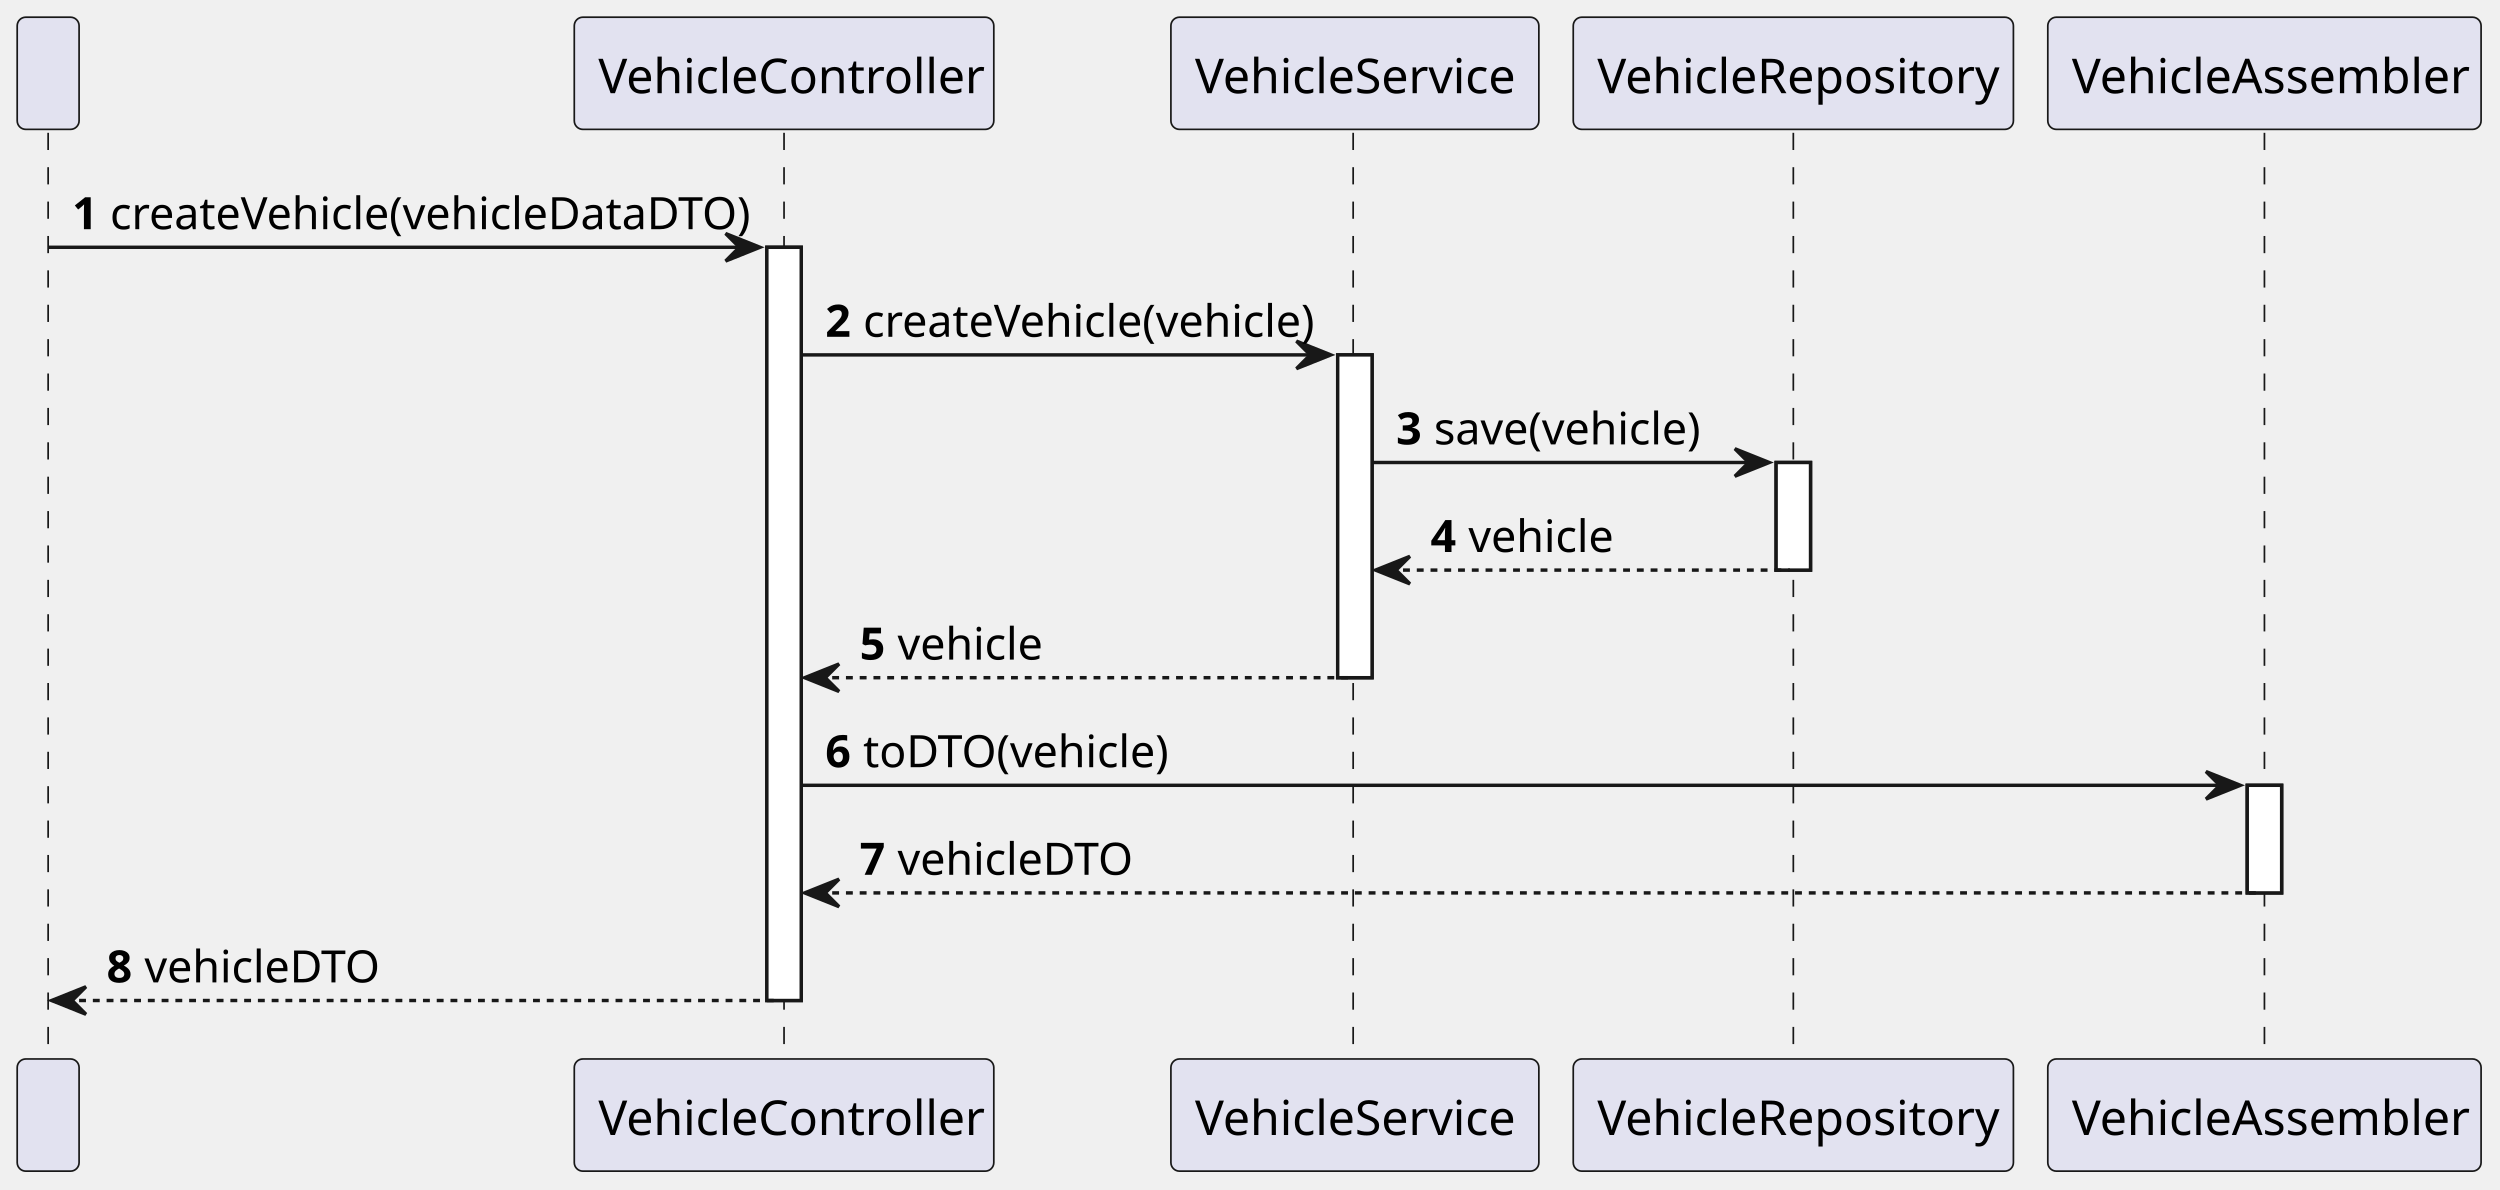
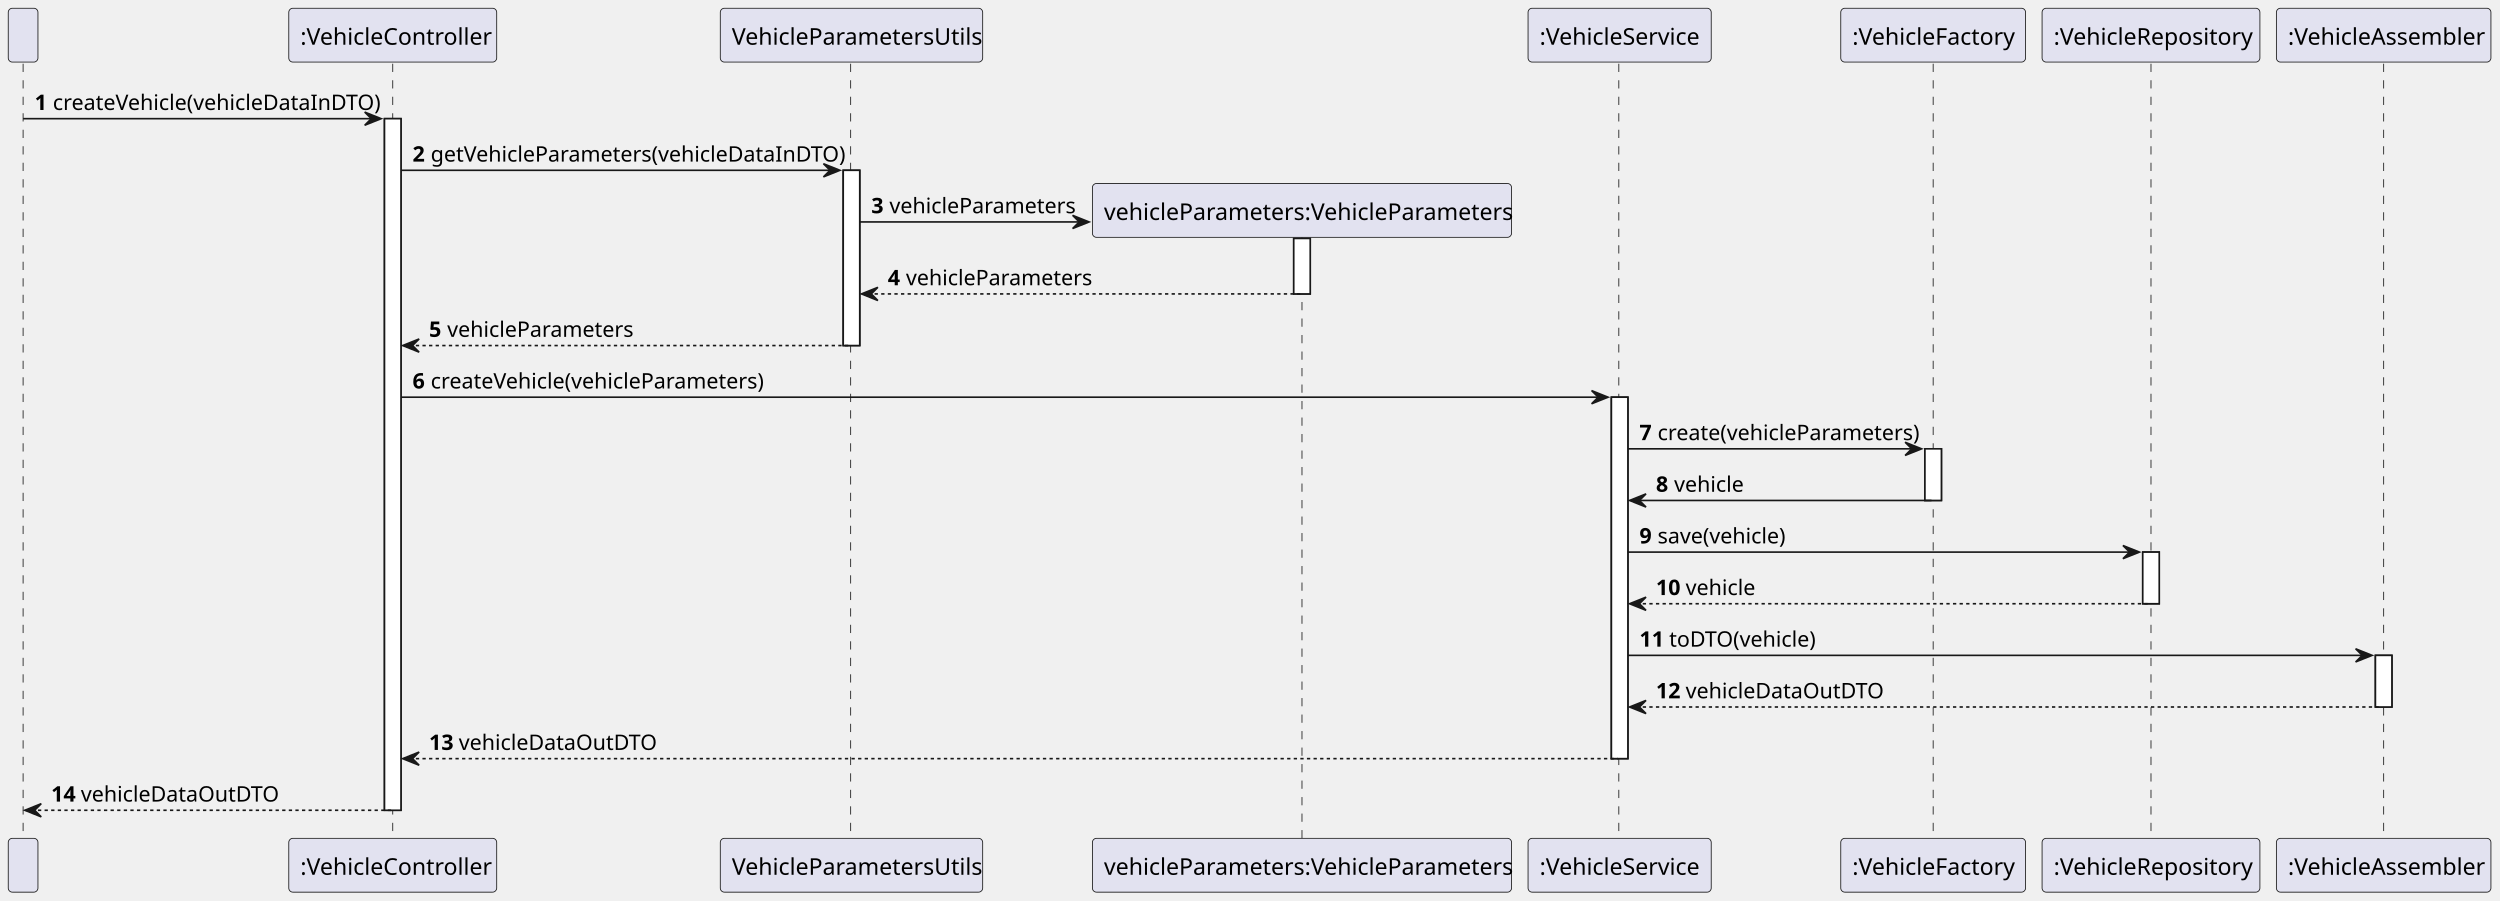
- <svg xmlns="http://www.w3.org/2000/svg" contentStyleType="text/css" height="346px" preserveAspectRatio="none" style="width:727px;height:346px;background:#FFFFFF;" version="1.1" viewBox="0 0 727 346" width="727px" zoomAndPan="magnify">
+ <svg xmlns="http://www.w3.org/2000/svg" contentStyleType="text/css" height="546px" preserveAspectRatio="none" style="width:1515px;height:546px;background:#FFFFFF;" version="1.1" viewBox="0 0 1515 546" width="1515px" zoomAndPan="magnify">
  <defs />
  <g>
-     <rect fill="#FFFFFF" height="219.037" style="stroke:#181818;stroke-width:1.0;" width="10" x="223" y="71.912" />
-     <rect fill="#FFFFFF" height="93.873" style="stroke:#181818;stroke-width:1.0;" width="10" x="389" y="103.203" />
-     <rect fill="#FFFFFF" height="31.291" style="stroke:#181818;stroke-width:1.0;" width="10" x="516.5" y="134.494" />
-     <rect fill="#FFFFFF" height="31.291" style="stroke:#181818;stroke-width:1.0;" width="10" x="653.5" y="228.367" />
-     <line style="stroke:#181818;stroke-width:0.5;stroke-dasharray:5.0,5.0;" x1="14" x2="14" y1="38.621" y2="308.949" />
-     <line style="stroke:#181818;stroke-width:0.5;stroke-dasharray:5.0,5.0;" x1="228" x2="228" y1="38.621" y2="308.949" />
-     <line style="stroke:#181818;stroke-width:0.5;stroke-dasharray:5.0,5.0;" x1="393.5" x2="393.5" y1="38.621" y2="308.949" />
-     <line style="stroke:#181818;stroke-width:0.5;stroke-dasharray:5.0,5.0;" x1="521.5" x2="521.5" y1="38.621" y2="308.949" />
-     <line style="stroke:#181818;stroke-width:0.5;stroke-dasharray:5.0,5.0;" x1="658.5" x2="658.5" y1="38.621" y2="308.949" />
+     <rect fill="#FFFFFF" height="419.113" style="stroke:#181818;stroke-width:1.0;" width="10" x="233" y="71.912" />
+     <rect fill="#FFFFFF" height="106.203" style="stroke:#181818;stroke-width:1.0;" width="10" x="511" y="103.203" />
+     <rect fill="#FFFFFF" height="33.621" style="stroke:#181818;stroke-width:1.0;" width="10" x="784" y="144.494" />
+     <rect fill="#FFFFFF" height="219.037" style="stroke:#181818;stroke-width:1.0;" width="10" x="976.5" y="240.697" />
+     <rect fill="#FFFFFF" height="31.291" style="stroke:#181818;stroke-width:1.0;" width="10" x="1166.5" y="271.988" />
+     <rect fill="#FFFFFF" height="31.291" style="stroke:#181818;stroke-width:1.0;" width="10" x="1298.5" y="334.57" />
+     <rect fill="#FFFFFF" height="31.291" style="stroke:#181818;stroke-width:1.0;" width="10" x="1439.5" y="397.152" />
+     <line style="stroke:#181818;stroke-width:0.5;stroke-dasharray:5.0,5.0;" x1="14" x2="14" y1="38.621" y2="509.025" />
+     <line style="stroke:#181818;stroke-width:0.5;stroke-dasharray:5.0,5.0;" x1="238" x2="238" y1="38.621" y2="509.025" />
+     <line style="stroke:#181818;stroke-width:0.5;stroke-dasharray:5.0,5.0;" x1="515.5" x2="515.5" y1="38.621" y2="509.025" />
+     <line style="stroke:#181818;stroke-width:0.5;stroke-dasharray:5.0,5.0;" x1="789" x2="789" y1="143.014" y2="509.025" />
+     <line style="stroke:#181818;stroke-width:0.5;stroke-dasharray:5.0,5.0;" x1="981" x2="981" y1="38.621" y2="509.025" />
+     <line style="stroke:#181818;stroke-width:0.5;stroke-dasharray:5.0,5.0;" x1="1171.5" x2="1171.5" y1="38.621" y2="509.025" />
+     <line style="stroke:#181818;stroke-width:0.5;stroke-dasharray:5.0,5.0;" x1="1303.5" x2="1303.5" y1="38.621" y2="509.025" />
+     <line style="stroke:#181818;stroke-width:0.5;stroke-dasharray:5.0,5.0;" x1="1444.5" x2="1444.5" y1="38.621" y2="509.025" />
    <rect fill="#E2E2F0" height="32.621" rx="2.5" ry="2.5" style="stroke:#181818;stroke-width:0.5;" width="18" x="5" y="5" />
    <text fill="#000000" font-family="sans-serif" font-size="14" lengthAdjust="spacing" textLength="4" x="12" y="27.107"> </text>
-     <rect fill="#E2E2F0" height="32.621" rx="2.5" ry="2.5" style="stroke:#181818;stroke-width:0.5;" width="18" x="5" y="307.949" />
-     <text fill="#000000" font-family="sans-serif" font-size="14" lengthAdjust="spacing" textLength="4" x="12" y="330.057"> </text>
-     <rect fill="#E2E2F0" height="32.621" rx="2.5" ry="2.5" style="stroke:#181818;stroke-width:0.5;" width="122" x="167" y="5" />
-     <text fill="#000000" font-family="sans-serif" font-size="14" lengthAdjust="spacing" textLength="108" x="174" y="27.107">VehicleController</text>
-     <rect fill="#E2E2F0" height="32.621" rx="2.5" ry="2.5" style="stroke:#181818;stroke-width:0.5;" width="122" x="167" y="307.949" />
-     <text fill="#000000" font-family="sans-serif" font-size="14" lengthAdjust="spacing" textLength="108" x="174" y="330.057">VehicleController</text>
-     <rect fill="#E2E2F0" height="32.621" rx="2.5" ry="2.5" style="stroke:#181818;stroke-width:0.5;" width="107" x="340.5" y="5" />
-     <text fill="#000000" font-family="sans-serif" font-size="14" lengthAdjust="spacing" textLength="93" x="347.5" y="27.107">VehicleService</text>
-     <rect fill="#E2E2F0" height="32.621" rx="2.5" ry="2.5" style="stroke:#181818;stroke-width:0.5;" width="107" x="340.5" y="307.949" />
-     <text fill="#000000" font-family="sans-serif" font-size="14" lengthAdjust="spacing" textLength="93" x="347.5" y="330.057">VehicleService</text>
-     <rect fill="#E2E2F0" height="32.621" rx="2.5" ry="2.5" style="stroke:#181818;stroke-width:0.5;" width="128" x="457.5" y="5" />
-     <text fill="#000000" font-family="sans-serif" font-size="14" lengthAdjust="spacing" textLength="114" x="464.5" y="27.107">VehicleRepository</text>
-     <rect fill="#E2E2F0" height="32.621" rx="2.5" ry="2.5" style="stroke:#181818;stroke-width:0.5;" width="128" x="457.5" y="307.949" />
-     <text fill="#000000" font-family="sans-serif" font-size="14" lengthAdjust="spacing" textLength="114" x="464.5" y="330.057">VehicleRepository</text>
-     <rect fill="#E2E2F0" height="32.621" rx="2.5" ry="2.5" style="stroke:#181818;stroke-width:0.5;" width="126" x="595.5" y="5" />
-     <text fill="#000000" font-family="sans-serif" font-size="14" lengthAdjust="spacing" textLength="112" x="602.5" y="27.107">VehicleAssembler</text>
-     <rect fill="#E2E2F0" height="32.621" rx="2.5" ry="2.5" style="stroke:#181818;stroke-width:0.5;" width="126" x="595.5" y="307.949" />
-     <text fill="#000000" font-family="sans-serif" font-size="14" lengthAdjust="spacing" textLength="112" x="602.5" y="330.057">VehicleAssembler</text>
-     <rect fill="#FFFFFF" height="219.037" style="stroke:#181818;stroke-width:1.0;" width="10" x="223" y="71.912" />
-     <rect fill="#FFFFFF" height="93.873" style="stroke:#181818;stroke-width:1.0;" width="10" x="389" y="103.203" />
-     <rect fill="#FFFFFF" height="31.291" style="stroke:#181818;stroke-width:1.0;" width="10" x="516.5" y="134.494" />
-     <rect fill="#FFFFFF" height="31.291" style="stroke:#181818;stroke-width:1.0;" width="10" x="653.5" y="228.367" />
-     <polygon fill="#181818" points="211,67.912,221,71.912,211,75.912,215,71.912" style="stroke:#181818;stroke-width:1.0;" />
-     <line style="stroke:#181818;stroke-width:1.0;" x1="14" x2="217" y1="71.912" y2="71.912" />
+     <rect fill="#E2E2F0" height="32.621" rx="2.5" ry="2.5" style="stroke:#181818;stroke-width:0.5;" width="18" x="5" y="508.025" />
+     <text fill="#000000" font-family="sans-serif" font-size="14" lengthAdjust="spacing" textLength="4" x="12" y="530.133"> </text>
+     <rect fill="#E2E2F0" height="32.621" rx="2.5" ry="2.5" style="stroke:#181818;stroke-width:0.5;" width="126" x="175" y="5" />
+     <text fill="#000000" font-family="sans-serif" font-size="14" lengthAdjust="spacing" textLength="112" x="182" y="27.107">:VehicleController</text>
+     <rect fill="#E2E2F0" height="32.621" rx="2.5" ry="2.5" style="stroke:#181818;stroke-width:0.5;" width="126" x="175" y="508.025" />
+     <text fill="#000000" font-family="sans-serif" font-size="14" lengthAdjust="spacing" textLength="112" x="182" y="530.133">:VehicleController</text>
+     <rect fill="#E2E2F0" height="32.621" rx="2.5" ry="2.5" style="stroke:#181818;stroke-width:0.5;" width="159" x="436.5" y="5" />
+     <text fill="#000000" font-family="sans-serif" font-size="14" lengthAdjust="spacing" textLength="145" x="443.5" y="27.107">VehicleParametersUtils</text>
+     <rect fill="#E2E2F0" height="32.621" rx="2.5" ry="2.5" style="stroke:#181818;stroke-width:0.5;" width="159" x="436.5" y="508.025" />
+     <text fill="#000000" font-family="sans-serif" font-size="14" lengthAdjust="spacing" textLength="145" x="443.5" y="530.133">VehicleParametersUtils</text>
+     <rect fill="#E2E2F0" height="32.621" rx="2.5" ry="2.5" style="stroke:#181818;stroke-width:0.5;" width="254" x="662" y="508.025" />
+     <text fill="#000000" font-family="sans-serif" font-size="14" lengthAdjust="spacing" textLength="240" x="669" y="530.133">vehicleParameters:VehicleParameters</text>
+     <rect fill="#E2E2F0" height="32.621" rx="2.5" ry="2.5" style="stroke:#181818;stroke-width:0.5;" width="111" x="926" y="5" />
+     <text fill="#000000" font-family="sans-serif" font-size="14" lengthAdjust="spacing" textLength="97" x="933" y="27.107">:VehicleService</text>
+     <rect fill="#E2E2F0" height="32.621" rx="2.5" ry="2.5" style="stroke:#181818;stroke-width:0.5;" width="111" x="926" y="508.025" />
+     <text fill="#000000" font-family="sans-serif" font-size="14" lengthAdjust="spacing" textLength="97" x="933" y="530.133">:VehicleService</text>
+     <rect fill="#E2E2F0" height="32.621" rx="2.5" ry="2.5" style="stroke:#181818;stroke-width:0.5;" width="112" x="1115.5" y="5" />
+     <text fill="#000000" font-family="sans-serif" font-size="14" lengthAdjust="spacing" textLength="98" x="1122.5" y="27.107">:VehicleFactory</text>
+     <rect fill="#E2E2F0" height="32.621" rx="2.5" ry="2.5" style="stroke:#181818;stroke-width:0.5;" width="112" x="1115.5" y="508.025" />
+     <text fill="#000000" font-family="sans-serif" font-size="14" lengthAdjust="spacing" textLength="98" x="1122.5" y="530.133">:VehicleFactory</text>
+     <rect fill="#E2E2F0" height="32.621" rx="2.5" ry="2.5" style="stroke:#181818;stroke-width:0.5;" width="132" x="1237.5" y="5" />
+     <text fill="#000000" font-family="sans-serif" font-size="14" lengthAdjust="spacing" textLength="118" x="1244.5" y="27.107">:VehicleRepository</text>
+     <rect fill="#E2E2F0" height="32.621" rx="2.5" ry="2.5" style="stroke:#181818;stroke-width:0.5;" width="132" x="1237.5" y="508.025" />
+     <text fill="#000000" font-family="sans-serif" font-size="14" lengthAdjust="spacing" textLength="118" x="1244.5" y="530.133">:VehicleRepository</text>
+     <rect fill="#E2E2F0" height="32.621" rx="2.5" ry="2.5" style="stroke:#181818;stroke-width:0.5;" width="130" x="1379.5" y="5" />
+     <text fill="#000000" font-family="sans-serif" font-size="14" lengthAdjust="spacing" textLength="116" x="1386.5" y="27.107">:VehicleAssembler</text>
+     <rect fill="#E2E2F0" height="32.621" rx="2.5" ry="2.5" style="stroke:#181818;stroke-width:0.5;" width="130" x="1379.5" y="508.025" />
+     <text fill="#000000" font-family="sans-serif" font-size="14" lengthAdjust="spacing" textLength="116" x="1386.5" y="530.133">:VehicleAssembler</text>
+     <rect fill="#FFFFFF" height="419.113" style="stroke:#181818;stroke-width:1.0;" width="10" x="233" y="71.912" />
+     <rect fill="#FFFFFF" height="106.203" style="stroke:#181818;stroke-width:1.0;" width="10" x="511" y="103.203" />
+     <rect fill="#FFFFFF" height="33.621" style="stroke:#181818;stroke-width:1.0;" width="10" x="784" y="144.494" />
+     <rect fill="#FFFFFF" height="219.037" style="stroke:#181818;stroke-width:1.0;" width="10" x="976.5" y="240.697" />
+     <rect fill="#FFFFFF" height="31.291" style="stroke:#181818;stroke-width:1.0;" width="10" x="1166.5" y="271.988" />
+     <rect fill="#FFFFFF" height="31.291" style="stroke:#181818;stroke-width:1.0;" width="10" x="1298.5" y="334.57" />
+     <rect fill="#FFFFFF" height="31.291" style="stroke:#181818;stroke-width:1.0;" width="10" x="1439.5" y="397.152" />
+     <polygon fill="#181818" points="221,67.912,231,71.912,221,75.912,225,71.912" style="stroke:#181818;stroke-width:1.0;" />
+     <line style="stroke:#181818;stroke-width:1.0;" x1="14" x2="227" y1="71.912" y2="71.912" />
    <text fill="#000000" font-family="sans-serif" font-size="13" font-weight="bold" lengthAdjust="spacing" textLength="7" x="21" y="66.649">1</text>
-     <text fill="#000000" font-family="sans-serif" font-size="13" lengthAdjust="spacing" textLength="179" x="32" y="66.649">createVehicle(vehicleDataDTO)</text>
-     <polygon fill="#181818" points="377,99.203,387,103.203,377,107.203,381,103.203" style="stroke:#181818;stroke-width:1.0;" />
-     <line style="stroke:#181818;stroke-width:1.0;" x1="233" x2="383" y1="103.203" y2="103.203" />
-     <text fill="#000000" font-family="sans-serif" font-size="13" font-weight="bold" lengthAdjust="spacing" textLength="7" x="240" y="97.94">2</text>
-     <text fill="#000000" font-family="sans-serif" font-size="13" lengthAdjust="spacing" textLength="126" x="251" y="97.94">createVehicle(vehicle)</text>
-     <polygon fill="#181818" points="504.5,130.494,514.5,134.494,504.5,138.494,508.5,134.494" style="stroke:#181818;stroke-width:1.0;" />
-     <line style="stroke:#181818;stroke-width:1.0;" x1="399" x2="510.5" y1="134.494" y2="134.494" />
-     <text fill="#000000" font-family="sans-serif" font-size="13" font-weight="bold" lengthAdjust="spacing" textLength="7" x="406" y="129.231">3</text>
-     <text fill="#000000" font-family="sans-serif" font-size="13" lengthAdjust="spacing" textLength="73" x="417" y="129.231">save(vehicle)</text>
-     <polygon fill="#181818" points="410,161.785,400,165.785,410,169.785,406,165.785" style="stroke:#181818;stroke-width:1.0;" />
-     <line style="stroke:#181818;stroke-width:1.0;stroke-dasharray:2.0,2.0;" x1="404" x2="520.5" y1="165.785" y2="165.785" />
-     <text fill="#000000" font-family="sans-serif" font-size="13" font-weight="bold" lengthAdjust="spacing" textLength="7" x="416" y="160.523">4</text>
-     <text fill="#000000" font-family="sans-serif" font-size="13" lengthAdjust="spacing" textLength="39" x="427" y="160.523">vehicle</text>
-     <polygon fill="#181818" points="244,193.076,234,197.076,244,201.076,240,197.076" style="stroke:#181818;stroke-width:1.0;" />
-     <line style="stroke:#181818;stroke-width:1.0;stroke-dasharray:2.0,2.0;" x1="238" x2="393" y1="197.076" y2="197.076" />
-     <text fill="#000000" font-family="sans-serif" font-size="13" font-weight="bold" lengthAdjust="spacing" textLength="7" x="250" y="191.814">5</text>
-     <text fill="#000000" font-family="sans-serif" font-size="13" lengthAdjust="spacing" textLength="39" x="261" y="191.814">vehicle</text>
-     <polygon fill="#181818" points="641.5,224.367,651.5,228.367,641.5,232.367,645.5,228.367" style="stroke:#181818;stroke-width:1.0;" />
-     <line style="stroke:#181818;stroke-width:1.0;" x1="233" x2="647.5" y1="228.367" y2="228.367" />
-     <text fill="#000000" font-family="sans-serif" font-size="13" font-weight="bold" lengthAdjust="spacing" textLength="7" x="240" y="223.105">6</text>
-     <text fill="#000000" font-family="sans-serif" font-size="13" lengthAdjust="spacing" textLength="84" x="251" y="223.105">toDTO(vehicle)</text>
-     <polygon fill="#181818" points="244,255.658,234,259.658,244,263.658,240,259.658" style="stroke:#181818;stroke-width:1.0;" />
-     <line style="stroke:#181818;stroke-width:1.0;stroke-dasharray:2.0,2.0;" x1="238" x2="657.5" y1="259.658" y2="259.658" />
-     <text fill="#000000" font-family="sans-serif" font-size="13" font-weight="bold" lengthAdjust="spacing" textLength="7" x="250" y="254.395">7</text>
-     <text fill="#000000" font-family="sans-serif" font-size="13" lengthAdjust="spacing" textLength="65" x="261" y="254.395">vehicleDTO</text>
-     <polygon fill="#181818" points="25,286.949,15,290.949,25,294.949,21,290.949" style="stroke:#181818;stroke-width:1.0;" />
-     <line style="stroke:#181818;stroke-width:1.0;stroke-dasharray:2.0,2.0;" x1="19" x2="227" y1="290.949" y2="290.949" />
-     <text fill="#000000" font-family="sans-serif" font-size="13" font-weight="bold" lengthAdjust="spacing" textLength="7" x="31" y="285.687">8</text>
-     <text fill="#000000" font-family="sans-serif" font-size="13" lengthAdjust="spacing" textLength="65" x="42" y="285.687">vehicleDTO</text>
+     <text fill="#000000" font-family="sans-serif" font-size="13" lengthAdjust="spacing" textLength="189" x="32" y="66.649">createVehicle(vehicleDataInDTO)</text>
+     <polygon fill="#181818" points="499,99.203,509,103.203,499,107.203,503,103.203" style="stroke:#181818;stroke-width:1.0;" />
+     <line style="stroke:#181818;stroke-width:1.0;" x1="243" x2="505" y1="103.203" y2="103.203" />
+     <text fill="#000000" font-family="sans-serif" font-size="13" font-weight="bold" lengthAdjust="spacing" textLength="7" x="250" y="97.94">2</text>
+     <text fill="#000000" font-family="sans-serif" font-size="13" lengthAdjust="spacing" textLength="238" x="261" y="97.94">getVehicleParameters(vehicleDataInDTO)</text>
+     <polygon fill="#181818" points="650,130.494,660,134.494,650,138.494,654,134.494" style="stroke:#181818;stroke-width:1.0;" />
+     <line style="stroke:#181818;stroke-width:1.0;" x1="521" x2="656" y1="134.494" y2="134.494" />
+     <text fill="#000000" font-family="sans-serif" font-size="13" font-weight="bold" lengthAdjust="spacing" textLength="7" x="528" y="129.231">3</text>
+     <text fill="#000000" font-family="sans-serif" font-size="13" lengthAdjust="spacing" textLength="106" x="539" y="129.231">vehicleParameters</text>
+     <rect fill="#E2E2F0" height="32.621" rx="2.5" ry="2.5" style="stroke:#181818;stroke-width:0.5;" width="254" x="662" y="111.203" />
+     <text fill="#000000" font-family="sans-serif" font-size="14" lengthAdjust="spacing" textLength="240" x="669" y="133.31">vehicleParameters:VehicleParameters</text>
+     <polygon fill="#181818" points="532,174.115,522,178.115,532,182.115,528,178.115" style="stroke:#181818;stroke-width:1.0;" />
+     <line style="stroke:#181818;stroke-width:1.0;stroke-dasharray:2.0,2.0;" x1="526" x2="788" y1="178.115" y2="178.115" />
+     <text fill="#000000" font-family="sans-serif" font-size="13" font-weight="bold" lengthAdjust="spacing" textLength="7" x="538" y="172.852">4</text>
+     <text fill="#000000" font-family="sans-serif" font-size="13" lengthAdjust="spacing" textLength="106" x="549" y="172.852">vehicleParameters</text>
+     <polygon fill="#181818" points="254,205.406,244,209.406,254,213.406,250,209.406" style="stroke:#181818;stroke-width:1.0;" />
+     <line style="stroke:#181818;stroke-width:1.0;stroke-dasharray:2.0,2.0;" x1="248" x2="515" y1="209.406" y2="209.406" />
+     <text fill="#000000" font-family="sans-serif" font-size="13" font-weight="bold" lengthAdjust="spacing" textLength="7" x="260" y="204.144">5</text>
+     <text fill="#000000" font-family="sans-serif" font-size="13" lengthAdjust="spacing" textLength="106" x="271" y="204.144">vehicleParameters</text>
+     <polygon fill="#181818" points="964.5,236.697,974.5,240.697,964.5,244.697,968.5,240.697" style="stroke:#181818;stroke-width:1.0;" />
+     <line style="stroke:#181818;stroke-width:1.0;" x1="243" x2="970.5" y1="240.697" y2="240.697" />
+     <text fill="#000000" font-family="sans-serif" font-size="13" font-weight="bold" lengthAdjust="spacing" textLength="7" x="250" y="235.435">6</text>
+     <text fill="#000000" font-family="sans-serif" font-size="13" lengthAdjust="spacing" textLength="193" x="261" y="235.435">createVehicle(vehicleParameters)</text>
+     <polygon fill="#181818" points="1154.5,267.988,1164.5,271.988,1154.5,275.988,1158.5,271.988" style="stroke:#181818;stroke-width:1.0;" />
+     <line style="stroke:#181818;stroke-width:1.0;" x1="986.5" x2="1160.5" y1="271.988" y2="271.988" />
+     <text fill="#000000" font-family="sans-serif" font-size="13" font-weight="bold" lengthAdjust="spacing" textLength="7" x="993.5" y="266.726">7</text>
+     <text fill="#000000" font-family="sans-serif" font-size="13" lengthAdjust="spacing" textLength="150" x="1004.5" y="266.726">create(vehicleParameters)</text>
+     <polygon fill="#181818" points="997.5,299.279,987.5,303.279,997.5,307.279,993.5,303.279" style="stroke:#181818;stroke-width:1.0;" />
+     <line style="stroke:#181818;stroke-width:1.0;" x1="991.5" x2="1170.5" y1="303.279" y2="303.279" />
+     <text fill="#000000" font-family="sans-serif" font-size="13" font-weight="bold" lengthAdjust="spacing" textLength="7" x="1003.5" y="298.017">8</text>
+     <text fill="#000000" font-family="sans-serif" font-size="13" lengthAdjust="spacing" textLength="39" x="1014.5" y="298.017">vehicle</text>
+     <polygon fill="#181818" points="1286.5,330.57,1296.5,334.57,1286.5,338.57,1290.5,334.57" style="stroke:#181818;stroke-width:1.0;" />
+     <line style="stroke:#181818;stroke-width:1.0;" x1="986.5" x2="1292.5" y1="334.57" y2="334.57" />
+     <text fill="#000000" font-family="sans-serif" font-size="13" font-weight="bold" lengthAdjust="spacing" textLength="7" x="993.5" y="329.308">9</text>
+     <text fill="#000000" font-family="sans-serif" font-size="13" lengthAdjust="spacing" textLength="73" x="1004.5" y="329.308">save(vehicle)</text>
+     <polygon fill="#181818" points="997.5,361.861,987.5,365.861,997.5,369.861,993.5,365.861" style="stroke:#181818;stroke-width:1.0;" />
+     <line style="stroke:#181818;stroke-width:1.0;stroke-dasharray:2.0,2.0;" x1="991.5" x2="1302.5" y1="365.861" y2="365.861" />
+     <text fill="#000000" font-family="sans-serif" font-size="13" font-weight="bold" lengthAdjust="spacing" textLength="14" x="1003.5" y="360.599">10</text>
+     <text fill="#000000" font-family="sans-serif" font-size="13" lengthAdjust="spacing" textLength="39" x="1021.5" y="360.599">vehicle</text>
+     <polygon fill="#181818" points="1427.5,393.152,1437.5,397.152,1427.5,401.152,1431.5,397.152" style="stroke:#181818;stroke-width:1.0;" />
+     <line style="stroke:#181818;stroke-width:1.0;" x1="986.5" x2="1433.5" y1="397.152" y2="397.152" />
+     <text fill="#000000" font-family="sans-serif" font-size="13" font-weight="bold" lengthAdjust="spacing" textLength="14" x="993.5" y="391.89">11</text>
+     <text fill="#000000" font-family="sans-serif" font-size="13" lengthAdjust="spacing" textLength="84" x="1011.5" y="391.89">toDTO(vehicle)</text>
+     <polygon fill="#181818" points="997.5,424.443,987.5,428.443,997.5,432.443,993.5,428.443" style="stroke:#181818;stroke-width:1.0;" />
+     <line style="stroke:#181818;stroke-width:1.0;stroke-dasharray:2.0,2.0;" x1="991.5" x2="1443.5" y1="428.443" y2="428.443" />
+     <text fill="#000000" font-family="sans-serif" font-size="13" font-weight="bold" lengthAdjust="spacing" textLength="14" x="1003.5" y="423.181">12</text>
+     <text fill="#000000" font-family="sans-serif" font-size="13" lengthAdjust="spacing" textLength="113" x="1021.5" y="423.181">vehicleDataOutDTO</text>
+     <polygon fill="#181818" points="254,455.734,244,459.734,254,463.734,250,459.734" style="stroke:#181818;stroke-width:1.0;" />
+     <line style="stroke:#181818;stroke-width:1.0;stroke-dasharray:2.0,2.0;" x1="248" x2="980.5" y1="459.734" y2="459.734" />
+     <text fill="#000000" font-family="sans-serif" font-size="13" font-weight="bold" lengthAdjust="spacing" textLength="14" x="260" y="454.472">13</text>
+     <text fill="#000000" font-family="sans-serif" font-size="13" lengthAdjust="spacing" textLength="113" x="278" y="454.472">vehicleDataOutDTO</text>
+     <polygon fill="#181818" points="25,487.025,15,491.025,25,495.025,21,491.025" style="stroke:#181818;stroke-width:1.0;" />
+     <line style="stroke:#181818;stroke-width:1.0;stroke-dasharray:2.0,2.0;" x1="19" x2="237" y1="491.025" y2="491.025" />
+     <text fill="#000000" font-family="sans-serif" font-size="13" font-weight="bold" lengthAdjust="spacing" textLength="14" x="31" y="485.763">14</text>
+     <text fill="#000000" font-family="sans-serif" font-size="13" lengthAdjust="spacing" textLength="113" x="49" y="485.763">vehicleDataOutDTO</text>
  </g>
</svg>
